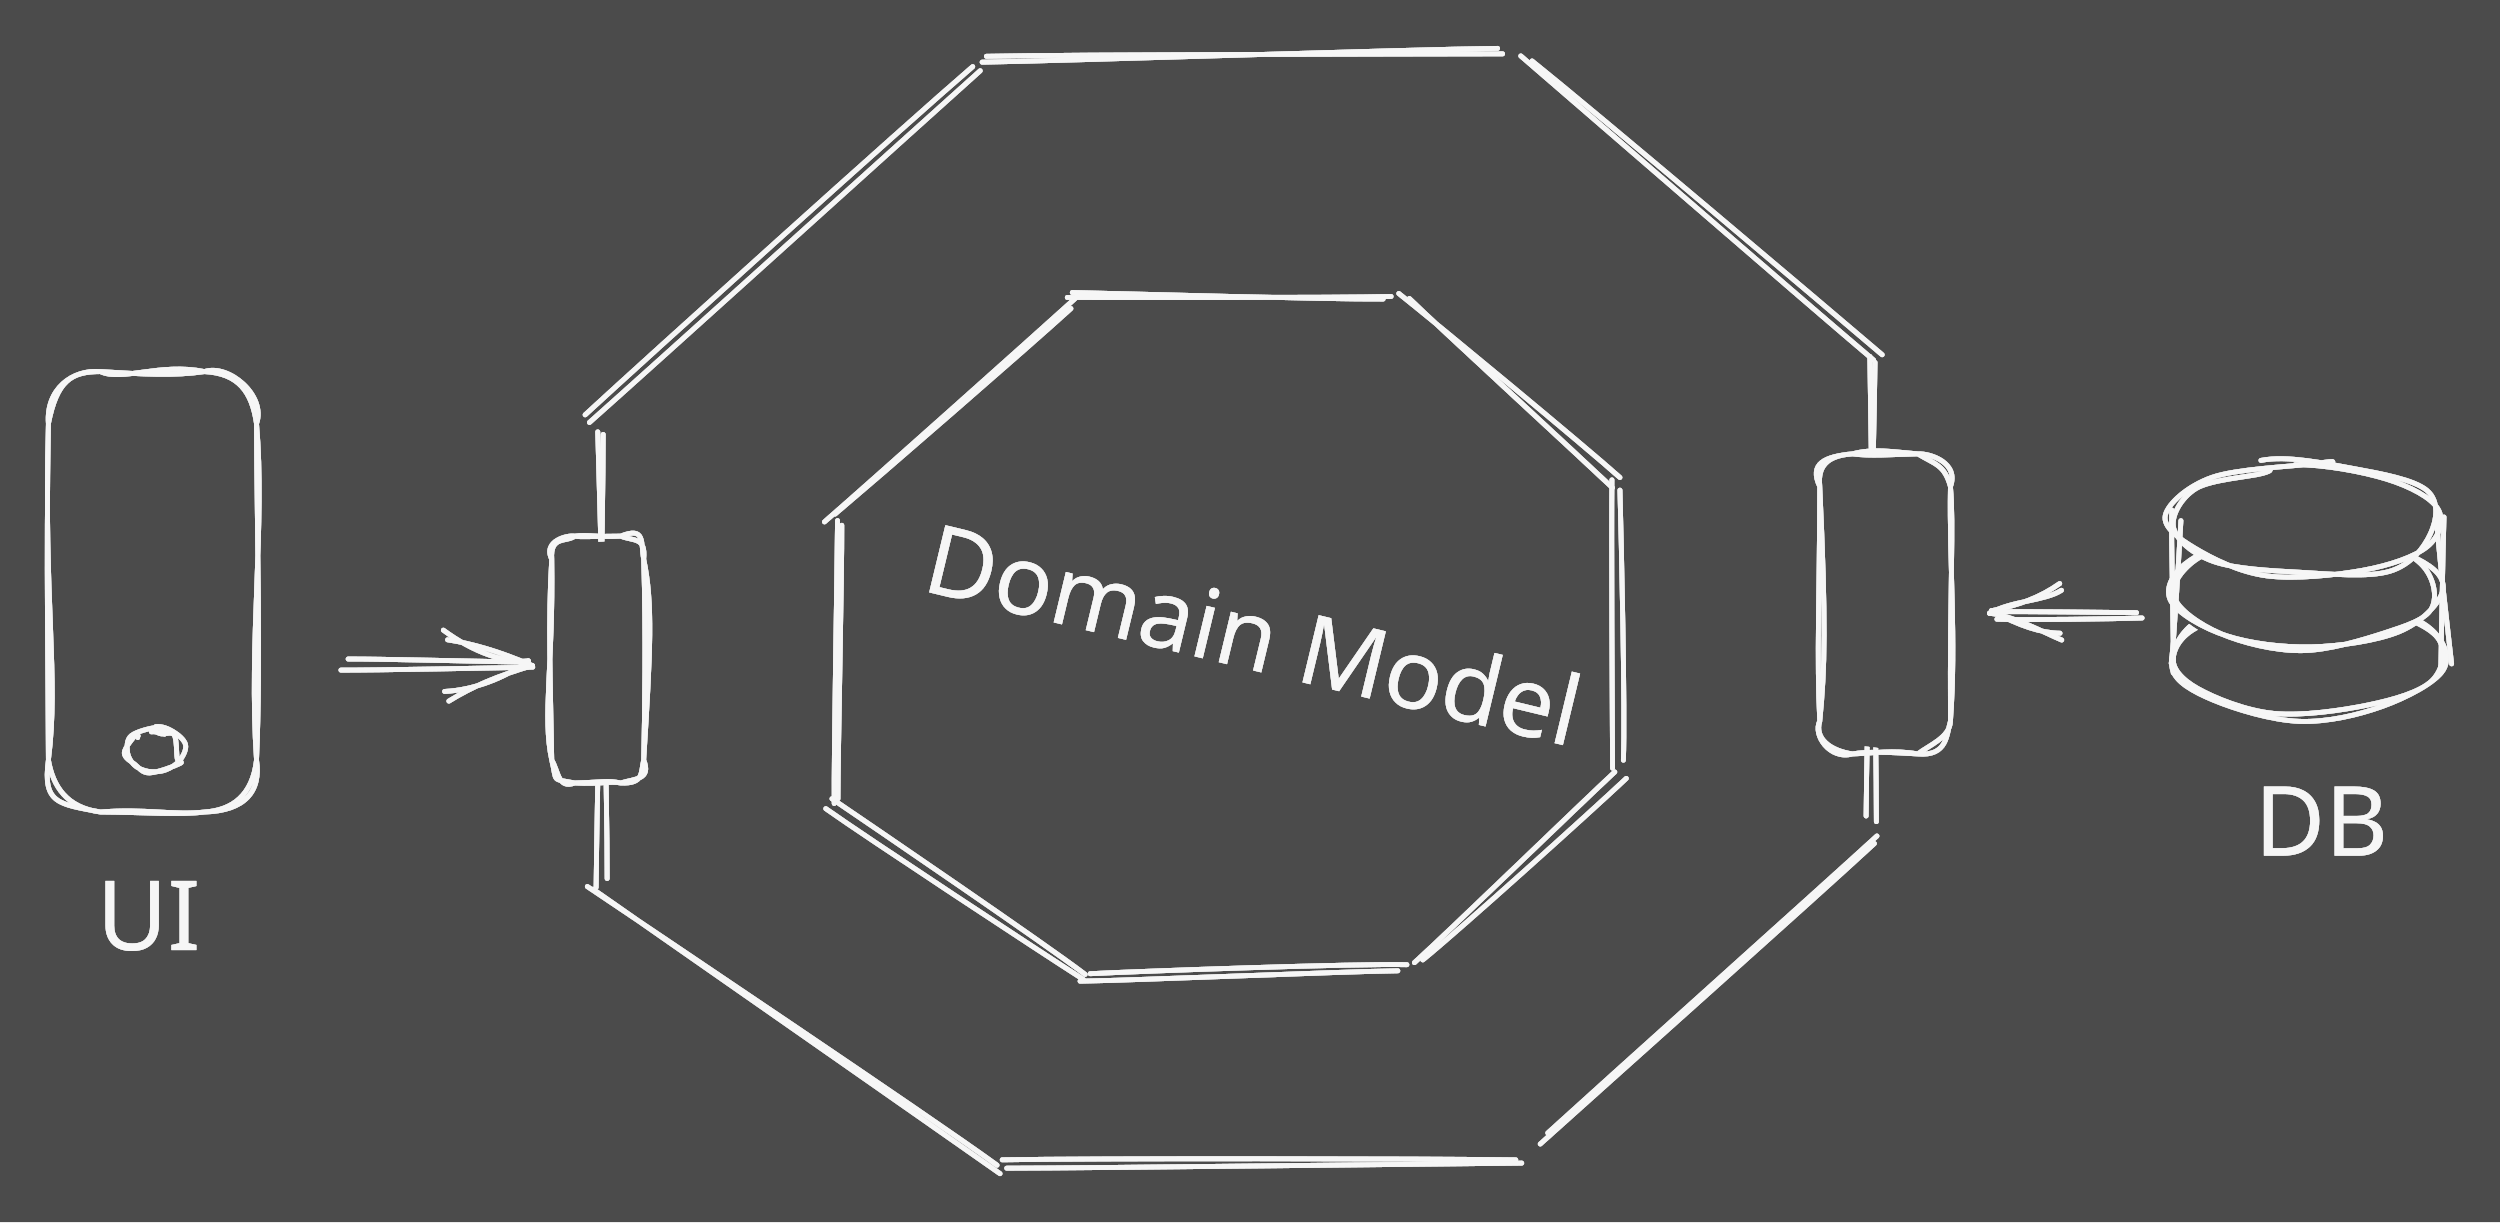
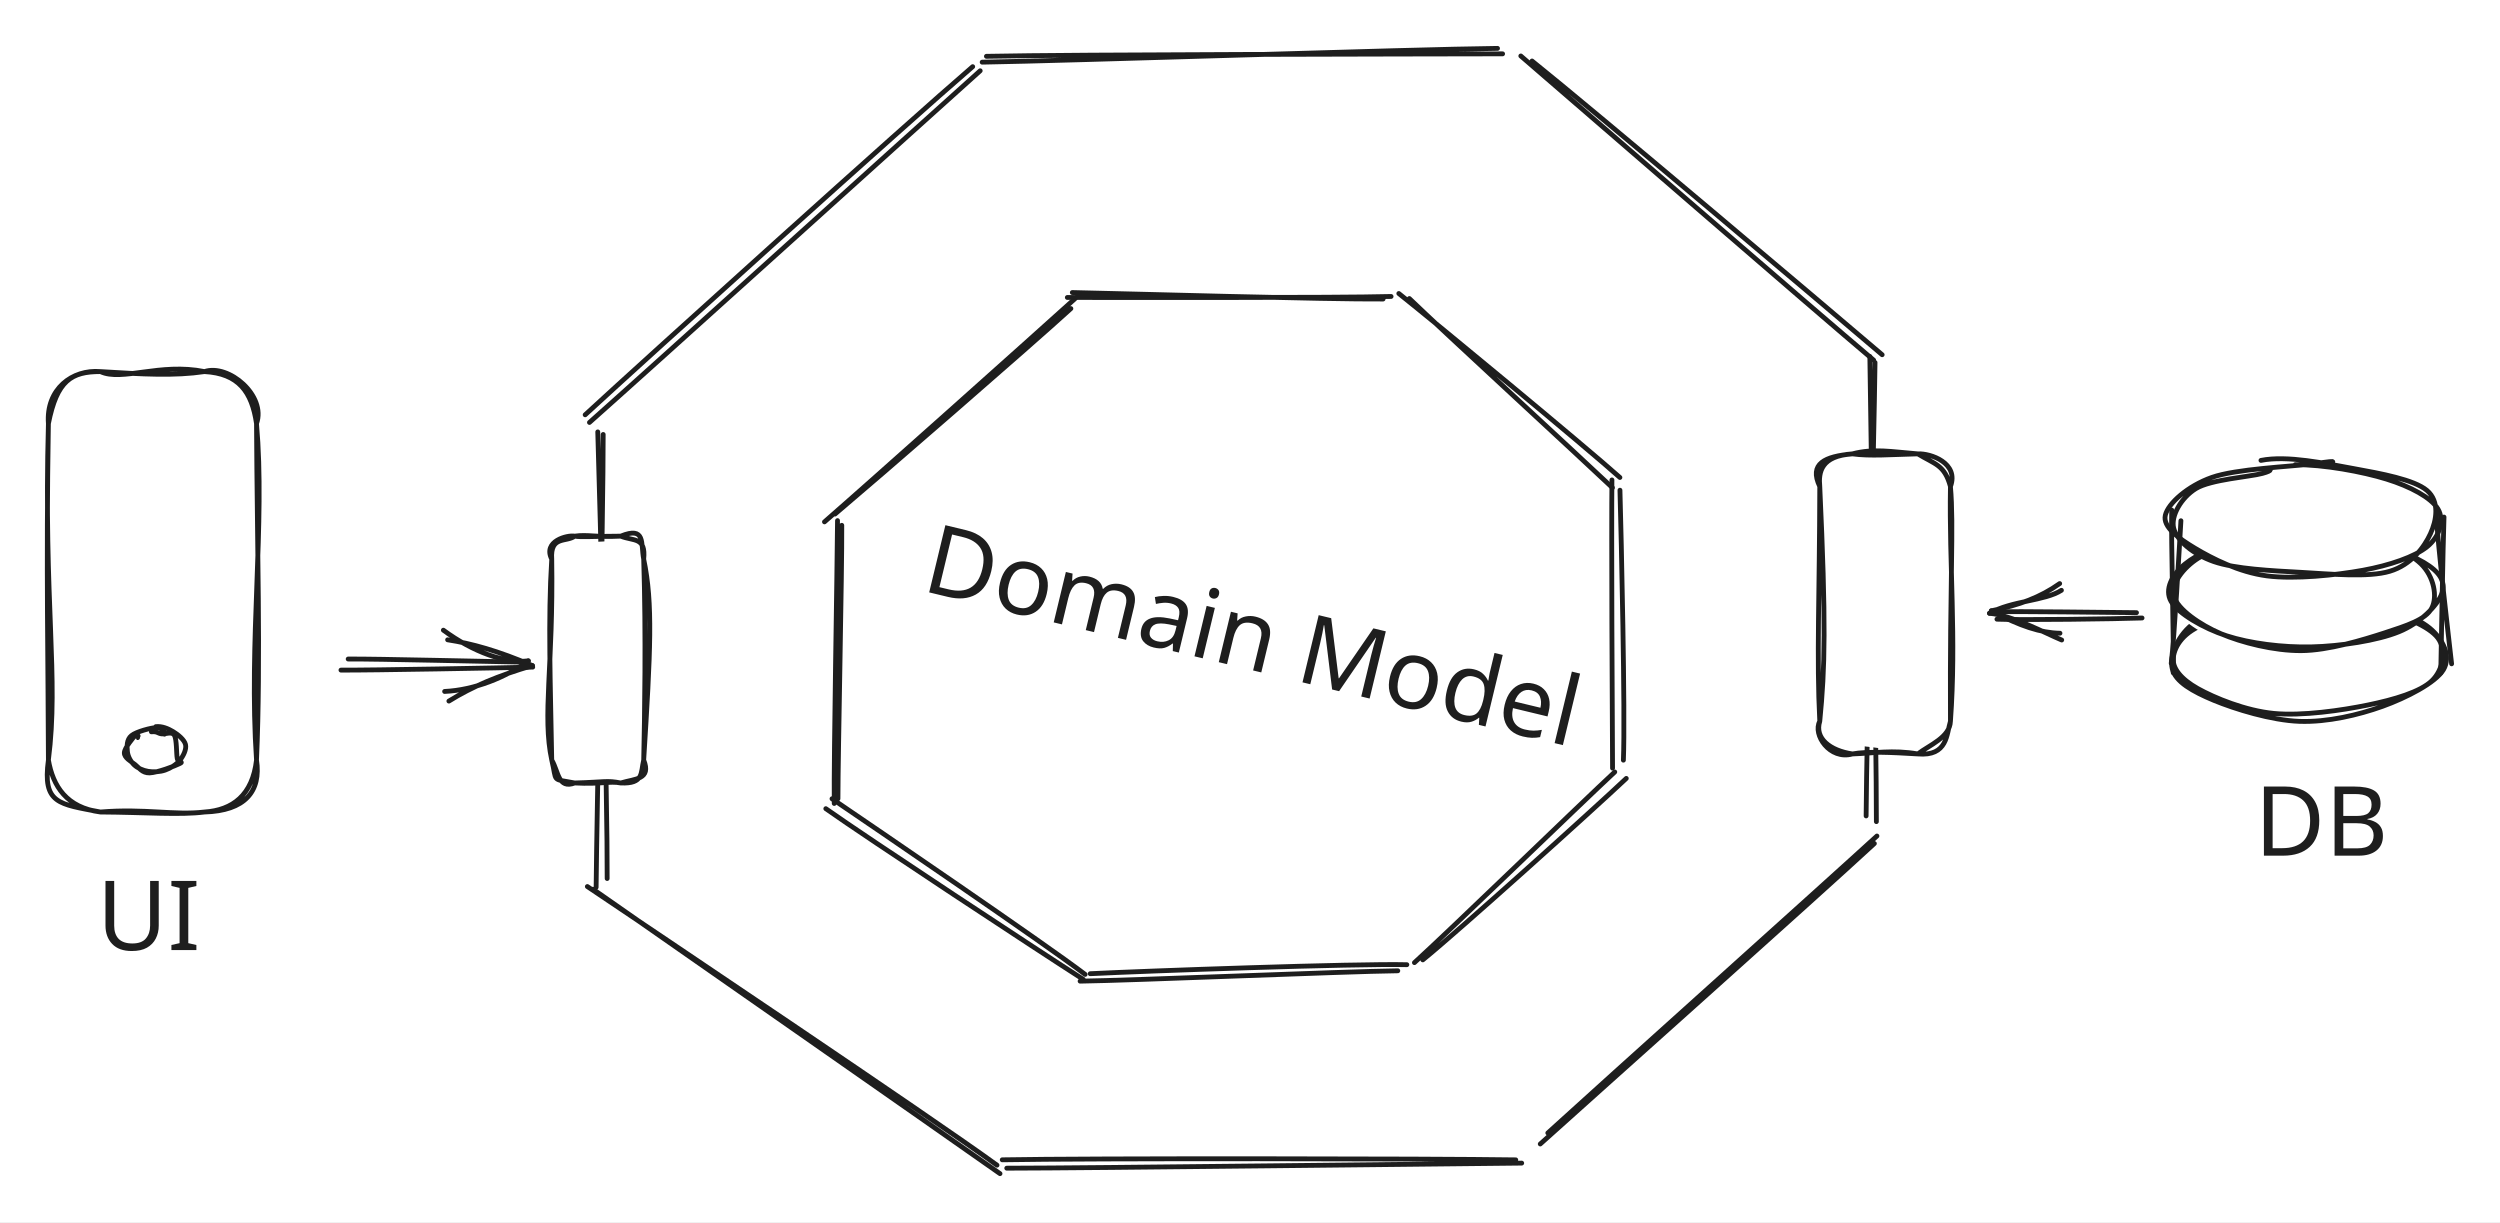
- <svg xmlns="http://www.w3.org/2000/svg" version="1.1" viewBox="0 0 516.549 252.497" width="1033.098" height="504.993" filter="invert(93%) hue-rotate(180deg)">
+ <svg xmlns="http://www.w3.org/2000/svg" version="1.1" viewBox="0 0 516.549 252.497" width="1033.098" height="504.993">
  <defs>
    <style class="style-fonts">
      @font-face {
        font-family: "Virgil";
        src: url("https://excalidraw.com/Virgil.woff2");
      }
      @font-face {
        font-family: "Cascadia";
        src: url("https://excalidraw.com/Cascadia.woff2");
      }
    </style>
  </defs>
  <rect x="0" y="0" width="516.549" height="252.497" fill="#ffffff" />
  <g stroke-linecap="round">
    <g transform="translate(124 88.77844) rotate(0 0.3136501 47.51326)">
      <path d="M0.63 0.99 C0.66 16.9, -0.69 78.98, -0.83 94.56 M-0.49 0.46 C0 16.09, 1.54 77.41, 1.45 92.74" stroke="#1e1e1e" stroke-width="1" fill="none" />
    </g>
  </g>
  <mask />
  <g stroke-linecap="round">
    <g transform="translate(122 182.7784) rotate(0 41.99053 30.05883)">
      <path d="M0.53 0.95 C14.78 10.87, 70.81 50, 84.62 59.72 M-0.64 0.4 C13.57 9.97, 70.17 47.92, 84 57.97" stroke="#1e1e1e" stroke-width="1" fill="none" />
    </g>
  </g>
  <mask />
  <g stroke-linecap="round">
    <g transform="translate(202.6863 14.26518) rotate(0 -40.97016 36.26404)">
      <path d="M-0.16 0.36 C-13.7 12.48, -67.28 60.94, -80.89 73.02 M-1.71 -0.49 C-15.42 11.29, -68.85 59.52, -81.78 71.44" stroke="#1e1e1e" stroke-width="1" fill="none" />
    </g>
  </g>
  <mask />
  <g stroke-linecap="round">
    <g transform="translate(309.6863 11.26518) rotate(0 -52.98497 0.157149)">
      <path d="M0.78 -0.14 C-16.79 -0.1, -88.01 -0.02, -105.87 0.37 M-0.27 -1.27 C-17.95 -1.08, -88.9 1.29, -106.75 1.58" stroke="#1e1e1e" stroke-width="1" fill="none" />
    </g>
  </g>
  <mask />
  <g stroke-linecap="round">
    <g transform="translate(387.9702 74.51441) rotate(0 -36.41107 -31.53168)">
      <path d="M-0.84 -0.11 C-13.2 -10.52, -61.77 -52.65, -73.74 -62.95 M0.92 -1.22 C-11.09 -11.46, -59.06 -52.02, -71.42 -61.91" stroke="#1e1e1e" stroke-width="1" fill="none" />
    </g>
  </g>
  <mask />
  <g stroke-linecap="round">
    <g transform="translate(386.6863 75.26518) rotate(0 -0.05078529 46.44776)">
      <path d="M0.73 -0.37 C0.55 15.06, -1.02 77.58, -1.11 93.32 M-0.34 -1.61 C-0.17 13.9, 1.04 78.33, 1.01 94.5" stroke="#1e1e1e" stroke-width="1" fill="none" />
    </g>
  </g>
  <mask />
  <g stroke-linecap="round">
    <g transform="translate(320.0095 234.7196) rotate(0 33.01844 -30.16737)">
      <path d="M-0.2 -0.63 C11.18 -11.02, 56.73 -51.84, 67.8 -61.98 M-1.76 1.65 C9.57 -8.56, 55.53 -49.56, 67.27 -60.43" stroke="#1e1e1e" stroke-width="1" fill="none" />
    </g>
  </g>
  <mask />
  <g stroke-linecap="round">
    <g transform="translate(313.985 239.6213) rotate(0 -53.23106 0.7734098)">
      <path d="M0.43 0.7 C-17.15 0.85, -88.29 1.73, -105.97 1.75 M-0.8 0.03 C-18.49 -0.24, -89.34 -0.31, -106.9 0.02" stroke="#1e1e1e" stroke-width="1" fill="none" />
    </g>
  </g>
  <mask />
  <g stroke-linecap="round">
    <g transform="translate(172.8077 108.3916) rotate(0 0.3365599 28.40292)">
      <path d="M1.12 0.15 C1.18 9.74, 0.34 47.22, 0.33 56.64 M0.24 -0.82 C0.18 8.97, -0.54 47.9, -0.44 57.62" stroke="#1e1e1e" stroke-width="1" fill="none" />
    </g>
  </g>
  <mask />
  <g stroke-linecap="round">
    <g transform="translate(171.5799 166.0996) rotate(0 25.83912 17.59436)">
      <path d="M0.33 -1.06 C8.92 4.78, 44.26 28.86, 52.63 35.23 M-0.95 0.99 C7.47 6.95, 43.26 30.52, 52.23 36.25" stroke="#1e1e1e" stroke-width="1" fill="none" />
    </g>
  </g>
  <mask />
  <g stroke-linecap="round">
    <g transform="translate(221.1145 62.64673) rotate(0 -24.85144 22.09679)">
      <path d="M1.06 -0.99 C-7.46 6.72, -42.27 37.81, -50.76 45.18 M0.15 1.11 C-8.03 8.59, -40.11 36.42, -48.59 43.57" stroke="#1e1e1e" stroke-width="1" fill="none" />
    </g>
  </g>
  <mask />
  <g stroke-linecap="round">
    <g transform="translate(286.8034 60.80499) rotate(0 -32.8248 0.3123004)">
      <path d="M-1.03 0.98 C-12.08 1.08, -54.4 -0.14, -65.24 -0.36 M0.62 0.45 C-10.69 0.76, -55.55 0.65, -66.27 0.66" stroke="#1e1e1e" stroke-width="1" fill="none" />
    </g>
  </g>
  <mask />
  <g stroke-linecap="round">
    <g transform="translate(334.8631 99.63466) rotate(0 -23.00063 -18.93372)">
      <path d="M-0.16 -0.98 C-7.63 -7.64, -38.25 -32.97, -45.84 -38.99 M-1.71 1.13 C-8.72 -5.5, -36.73 -31.26, -43.66 -37.95" stroke="#1e1e1e" stroke-width="1" fill="none" />
    </g>
  </g>
  <mask />
  <g stroke-linecap="round">
    <g transform="translate(334.0749 100.0956) rotate(0 0.1970535 28.84319)">
      <path d="M-1.02 -0.93 C-1.14 9, -0.96 48.91, -0.89 58.62 M0.64 1.19 C0.91 10.88, 1.75 47.44, 1.35 56.97" stroke="#1e1e1e" stroke-width="1" fill="none" />
    </g>
  </g>
  <mask />
  <g stroke-linecap="round">
    <g transform="translate(293.1409 197.9871) rotate(0 20.99477 -18.7824)">
      <path d="M-0.89 0.91 C6.03 -5.35, 33.7 -32.17, 40.5 -38.48 M0.84 0.34 C8.25 -5.66, 35.99 -30.65, 42.88 -37.15" stroke="#1e1e1e" stroke-width="1" fill="none" />
    </g>
  </g>
  <mask />
  <g stroke-linecap="round">
    <g transform="translate(289.4424 200.9963) rotate(0 -32.51442 0.01446119)">
      <path d="M-0.63 -0.41 C-11.53 -0.28, -55.49 1.58, -66.27 1.73 M1.24 -1.67 C-9.23 -1.93, -52.95 -0.37, -64.18 0.19" stroke="#1e1e1e" stroke-width="1" fill="none" />
    </g>
  </g>
  <mask />
  <g transform="translate(189 121.7784) rotate(13.55129 65.16666 12.5)">
    <text x="0" y="0" font-family="Virgil, Segoe UI Emoji" font-size="20px" fill="#1e1e1e" text-anchor="start" style="white-space: pre;" direction="ltr" dominant-baseline="text-before-edge">Domain Model</text>
  </g>
  <g stroke-linecap="round" transform="translate(448.65 124.3784) rotate(0 27.95 11.7)">
    <path d="M36.71 1.2 C42.53 1.8, 49.44 4.23, 52.63 6.27 C55.82 8.32, 56.89 11.22, 55.83 13.46 C54.78 15.71, 50.88 18.12, 46.3 19.74 C41.72 21.36, 34.14 22.86, 28.36 23.19 C22.57 23.52, 16.34 23.11, 11.59 21.71 C6.83 20.32, 1.08 17.4, -0.18 14.8 C-1.44 12.2, 1.17 8.4, 4.04 6.12 C6.9 3.84, 11.01 1.97, 17 1.12 C23 0.27, 35.6 0.79, 40.03 1.03 C44.46 1.27, 43.72 2.29, 43.56 2.56 M34.27 0.18 C39.68 0.62, 45.54 1.9, 49.17 3.79 C52.8 5.68, 56.39 9.01, 56.06 11.55 C55.73 14.09, 51.2 17.16, 47.2 19.04 C43.2 20.93, 37.7 22.62, 32.04 22.85 C26.38 23.08, 18.15 21.71, 13.23 20.44 C8.32 19.16, 4.17 17.71, 2.55 15.23 C0.93 12.75, 1.17 7.68, 3.52 5.54 C5.86 3.41, 11.33 3.48, 16.63 2.44 C21.93 1.4, 32.33 -0.4, 35.32 -0.69 C38.32 -0.99, 34.65 0.47, 34.6 0.66" stroke="none" stroke-width="0" fill="#ffffff" />
    <path d="M25.67 0.22 C31.2 -0.41, 38.04 0.42, 42.94 1.63 C47.84 2.83, 53.25 5.01, 55.06 7.45 C56.87 9.89, 56.22 13.98, 53.81 16.29 C51.4 18.6, 46.05 20.17, 40.61 21.29 C35.17 22.41, 27.02 23.59, 21.16 23.03 C15.3 22.46, 8.9 19.82, 5.44 17.88 C1.98 15.93, 0.08 13.63, 0.41 11.37 C0.74 9.11, 2.38 6.17, 7.41 4.34 C12.45 2.52, 25.5 1.05, 30.64 0.4 C35.78 -0.25, 38.27 0.39, 38.25 0.42 M38.81 -0.18 C44.21 0.66, 50.43 3, 53.33 5.36 C56.23 7.73, 57.83 11.29, 56.21 14 C54.59 16.7, 48.56 19.79, 43.61 21.57 C38.65 23.35, 32.27 24.87, 26.46 24.67 C20.66 24.46, 13.14 22.13, 8.76 20.32 C4.38 18.5, 0.81 16.49, 0.18 13.79 C-0.46 11.1, 1.34 6.63, 4.96 4.17 C8.58 1.71, 15.89 -0.63, 21.89 -0.97 C27.9 -1.31, 37.82 1.6, 41.01 2.12 C44.2 2.65, 41.44 2.35, 41.02 2.18" stroke="#1e1e1e" stroke-width="1" fill="none" />
  </g>
  <g stroke-linecap="round" transform="translate(448.65 110.0784) rotate(0 27.95 11.7)">
    <path d="M18.82 -0.05 C24.27 -1.06, 32.4 -0.33, 38.04 0.8 C43.68 1.94, 49.64 4.58, 52.68 6.75 C55.72 8.93, 57.36 11.6, 56.28 13.85 C55.21 16.1, 51.01 18.75, 46.21 20.25 C41.42 21.75, 33.55 22.61, 27.5 22.83 C21.46 23.04, 14.31 23.19, 9.94 21.56 C5.56 19.93, 2.19 15.51, 1.25 13.03 C0.32 10.55, 0.77 8.91, 4.31 6.69 C7.84 4.48, 18.63 0.79, 22.47 -0.25 C26.31 -1.3, 27.27 -0.01, 27.36 0.41 M36.17 0.23 C41.47 0.54, 46.69 2.79, 49.93 4.66 C53.17 6.53, 56.18 8.84, 55.61 11.45 C55.04 14.05, 50.91 18.44, 46.5 20.28 C42.09 22.12, 35.09 22.15, 29.16 22.5 C23.24 22.85, 15.72 23.53, 10.93 22.37 C6.13 21.21, 1.93 17.89, 0.4 15.52 C-1.12 13.14, -0.95 10.35, 1.76 8.12 C4.47 5.89, 11.3 3.28, 16.67 2.16 C22.05 1.04, 30.72 1.52, 34.03 1.37 C37.34 1.23, 36.6 1.25, 36.54 1.28" stroke="none" stroke-width="0" fill="#ffffff" />
    <path d="M35.49 0.58 C41.22 1.09, 48.74 4.12, 52.14 6.12 C55.54 8.12, 56.74 10.17, 55.88 12.56 C55.03 14.95, 51.51 18.63, 47.01 20.46 C42.52 22.3, 34.86 23.45, 28.93 23.58 C22.99 23.72, 16.24 22.86, 11.41 21.29 C6.58 19.73, 1.38 16.66, -0.06 14.19 C-1.49 11.72, 0.15 8.61, 2.8 6.47 C5.45 4.33, 9.71 2.31, 15.84 1.36 C21.98 0.41, 35.08 0.82, 39.6 0.77 C44.11 0.71, 43.13 0.76, 42.94 1.03 M21.05 -0.05 C26.33 -0.89, 32.5 -1.13, 37.59 -0.05 C42.67 1.02, 48.85 3.81, 51.55 6.41 C54.25 9.02, 55.04 13.2, 53.79 15.58 C52.55 17.96, 48.56 19.21, 44.07 20.68 C39.57 22.14, 32.45 24.33, 26.82 24.36 C21.18 24.39, 14.61 22.72, 10.23 20.86 C5.86 19, 1.34 15.82, 0.56 13.22 C-0.21 10.61, 2.51 7.16, 5.57 5.24 C8.63 3.32, 16.76 2.22, 18.92 1.67 C21.08 1.13, 18.09 1.73, 18.53 1.97" stroke="#1e1e1e" stroke-width="1" fill="none" />
  </g>
  <g stroke-linecap="round" transform="translate(448 95.77844) rotate(0 27.95 11.7)">
    <path d="M30.01 -0.25 C35.71 -0.18, 43.83 1.59, 48.01 3.5 C52.18 5.42, 54.55 8.77, 55.03 11.25 C55.52 13.72, 54.19 16.53, 50.92 18.35 C47.65 20.17, 41.21 21.46, 35.39 22.16 C29.57 22.86, 21.59 23.62, 15.99 22.56 C10.4 21.51, 4.42 18.03, 1.82 15.83 C-0.78 13.63, -1.3 11.79, 0.39 9.35 C2.08 6.9, 6.76 2.85, 11.95 1.17 C17.13 -0.51, 27.95 -0.45, 31.51 -0.72 C35.08 -1, 33.18 -0.73, 33.36 -0.48 M25.95 0.67 C31.57 0.09, 38.63 0.72, 43.6 1.98 C48.58 3.24, 54.25 5.63, 55.79 8.21 C57.33 10.79, 55.59 14.94, 52.83 17.46 C50.06 19.99, 44.23 22.19, 39.19 23.37 C34.15 24.56, 28.05 25.36, 22.59 24.57 C17.13 23.78, 10.38 21.06, 6.44 18.63 C2.5 16.2, -1.3 12.31, -1.03 9.98 C-0.75 7.65, 4.02 6.1, 8.1 4.63 C12.18 3.17, 20.66 1.74, 23.46 1.17 C26.26 0.61, 24.4 1.05, 24.9 1.25" stroke="none" stroke-width="0" fill="#ffffff" />
    <path d="M26.23 0.24 C32.03 0.18, 40.2 1.69, 45.11 3.22 C50.03 4.74, 54.32 7.05, 55.72 9.37 C57.12 11.7, 56.11 15.05, 53.52 17.16 C50.94 19.27, 45.74 21.04, 40.22 22.05 C34.69 23.06, 26.15 23.96, 20.38 23.21 C14.61 22.45, 9.09 19.62, 5.59 17.53 C2.1 15.44, -1.17 13.11, -0.6 10.67 C-0.02 8.22, 4.03 4.62, 9.03 2.86 C14.03 1.1, 25.26 0.63, 29.42 0.1 C33.59 -0.42, 34.09 -0.54, 34 -0.31 M19.16 -0.65 C24.6 -1.74, 32.54 -0.01, 38.26 1.03 C43.98 2.07, 50.81 3.32, 53.46 5.56 C56.11 7.81, 55.46 11.73, 54.17 14.51 C52.89 17.29, 50.22 20.93, 45.77 22.26 C41.32 23.59, 33.52 22.82, 27.46 22.48 C21.41 22.15, 13.82 21.78, 9.43 20.26 C5.04 18.73, 1.74 15.85, 1.12 13.34 C0.51 10.82, 2.67 7.05, 5.72 5.17 C8.78 3.29, 16.93 2.74, 19.45 2.04 C21.98 1.35, 20.84 1.15, 20.85 1.02" stroke="#1e1e1e" stroke-width="1" fill="none" />
  </g>
  <g stroke-linecap="round">
    <g transform="translate(449.3 106.1784) rotate(0 0.316917 16.02254)">
      <path d="M-0.58 -0.79 C-0.75 4.79, -0.1 27.46, -0.27 32.83 M1.32 1.42 C1.01 6.67, -0.04 25.75, -0.68 30.88" stroke="#1e1e1e" stroke-width="1" fill="none" />
    </g>
  </g>
  <mask />
  <g stroke-linecap="round">
    <g transform="translate(505.2 106.1784) rotate(0 -0.2265721 16.42501)">
      <path d="M-0.22 0.66 C-0.43 6.31, -0.8 27.78, -0.89 32.89 M-1.8 -0.04 C-1.66 5.32, 0.76 25.62, 1.35 30.98" stroke="#1e1e1e" stroke-width="1" fill="none" />
    </g>
  </g>
  <mask />
  <g transform="translate(465.8333 161.2784) rotate(0 15.06667 12.5)">
    <text x="0" y="0" font-family="Virgil, Segoe UI Emoji" font-size="20px" fill="#1e1e1e" text-anchor="start" style="white-space: pre;" direction="ltr" dominant-baseline="text-before-edge">DB</text>
  </g>
  <g stroke-linecap="round" transform="translate(10 76.77844) rotate(0 21.5 45.5)">
    <path d="M12.08 -1.07 L35.31 0.9 L42.16 4.16 L41.05 81.87 L41.42 85.04 L37.57 91.74 L7.66 88.63 L0.8 83.45 L-0.96 9.83 L2.47 3.34 L10.88 1.64" stroke="none" stroke-width="0" fill="#ffffff" />
    <path d="M10.75 0 M10.75 0 C15.17 2.09, 23.07 -1.87, 32.25 0 M10.75 0 C19.56 0.55, 26.07 0.92, 32.25 0 M32.25 0 C39.25 0.39, 42.04 4.12, 43 10.75 M32.25 0 C37.24 -1.67, 45.07 4.96, 43 10.75 M43 10.75 C44.83 31.35, 41.35 55.82, 43 80.25 M43 10.75 C43.1 34.89, 43.91 59.57, 43 80.25 M43 80.25 C44 86.73, 40.62 90.77, 32.25 91 M43 80.25 C42.18 87.53, 38.04 90.62, 32.25 91 M32.25 91 C25.98 91.73, 19.99 90.24, 10.75 91 M32.25 91 C27.2 91.65, 20.1 91.06, 10.75 91 M10.75 91 C2.11 89.33, -1.23 89.33, 0 80.25 M10.75 91 C3.78 90.11, 0.93 85.69, 0 80.25 M0 80.25 C2.2 63.09, -1.01 48.22, 0 10.75 M0 80.25 C-0.03 61.72, -0.5 40.5, 0 10.75 M0 10.75 C1.77 1.8, 4.77 0, 10.75 0 M0 10.75 C-0.54 3.59, 4.95 -0.51, 10.75 0" stroke="#1e1e1e" stroke-width="1" fill="none" />
  </g>
  <g stroke-linecap="round" transform="translate(26 150.7784) rotate(0 6 4.5)">
    <path d="M5.8 0.08 C6.71 0, 7.36 0.09, 8.36 0.77 C9.37 1.45, 11.28 3.18, 11.84 4.16 C12.39 5.14, 12.23 5.75, 11.69 6.64 C11.14 7.52, 9.66 9.14, 8.55 9.47 C7.45 9.8, 6.14 9.14, 5.05 8.6 C3.97 8.06, 2.79 6.99, 2.06 6.24 C1.33 5.49, 0.63 4.78, 0.68 4.1 C0.72 3.41, 1.33 2.65, 2.33 2.13 C3.33 1.6, 5.88 1.31, 6.67 0.97 C7.45 0.62, 6.96 0.23, 7.05 0.06 M5.65 1.2 C6.62 1.22, 7.51 0.18, 8.37 0.6 C9.23 1.02, 10.18 3, 10.81 3.72 C11.44 4.44, 12.38 4.3, 12.14 4.92 C11.91 5.54, 10.56 7.03, 9.42 7.46 C8.28 7.88, 6.85 7.41, 5.31 7.47 C3.77 7.52, 1.24 8.3, 0.17 7.79 C-0.9 7.29, -1.55 5.32, -1.12 4.44 C-0.69 3.56, 1.76 3.44, 2.76 2.53 C3.77 1.63, 4.34 -0.71, 4.9 -0.98 C5.47 -1.25, 6.28 0.44, 6.14 0.93" stroke="none" stroke-width="0" fill="#ffffff" />
    <path d="M6.2 -0.64 C7.46 -0.77, 8.72 -0.24, 9.74 0.37 C10.76 0.98, 12.09 2.06, 12.33 3.05 C12.57 4.03, 11.88 5.41, 11.18 6.29 C10.48 7.17, 9.25 7.95, 8.15 8.33 C7.06 8.72, 5.7 8.78, 4.62 8.6 C3.55 8.42, 2.44 7.94, 1.72 7.26 C1 6.57, 0.41 5.49, 0.32 4.49 C0.22 3.48, 0.14 2.03, 1.16 1.21 C2.17 0.38, 5.26 -0.42, 6.4 -0.46 C7.54 -0.51, 8.07 0.74, 7.98 0.92 M5.28 0.43 C6.5 0.3, 6.57 0.74, 7.36 0.85 C8.15 0.97, 9.47 0.27, 10.01 1.12 C10.55 1.97, 10.43 4.96, 10.62 5.94 C10.81 6.92, 12.09 6.5, 11.14 6.99 C10.18 7.49, 6.44 8.88, 4.9 8.92 C3.37 8.95, 2.79 7.9, 1.92 7.21 C1.05 6.52, -0.33 5.8, -0.31 4.77 C-0.29 3.74, 1.6 1.55, 2.05 1.03 C2.51 0.51, 2.35 1.59, 2.43 1.63 C2.51 1.67, 2.27 1.48, 2.54 1.27" stroke="#1e1e1e" stroke-width="1" fill="none" />
  </g>
  <g transform="translate(20 180.7784) rotate(0 12.58333 12.5)">
    <text x="0" y="0" font-family="Virgil, Segoe UI Emoji" font-size="20px" fill="#1e1e1e" text-anchor="start" style="white-space: pre;" direction="ltr" dominant-baseline="text-before-edge">UI</text>
  </g>
  <g stroke-linecap="round" transform="translate(114 110.7784) rotate(0 9.5 25.5)">
    <path d="M5.47 1.37 L15.76 0.84 L20.25 1.97 L19.8 45.81 L18.31 49.07 L1.39 52.7 L-0.49 48.67 L-0.03 5.81 L0.76 1.06 L5.18 -1.19" stroke="none" stroke-width="0" fill="#ffffff" />
    <path d="M4.75 0 M4.75 0 C6.05 0.24, 8.34 0.03, 14.25 0 M4.75 0 C7.39 -0.39, 9.19 0.27, 14.25 0 M14.25 0 C16.97 1.09, 19.46 0.12, 19 4.75 M14.25 0 C19.47 -2.1, 18.36 1.44, 19 4.75 M19 4.75 C20.93 13.96, 20.41 23.59, 19 46.25 M19 4.75 C19.49 20.34, 19.19 37.56, 19 46.25 M19 46.25 C18.36 48.94, 19.06 51.21, 14.25 51 M19 46.25 C20.62 50.32, 17.25 50.1, 14.25 51 M14.25 51 C11.35 50.43, 11.1 50.83, 4.75 51 M14.25 51 C12.01 50.56, 10.2 51.29, 4.75 51 M4.75 51 C1.3 52.3, 1.43 48.68, 0 46.25 M4.75 51 C-0.2 50.05, 1.15 50.99, 0 46.25 M0 46.25 C-1.99 37.04, 0.35 27.01, 0 4.75 M0 46.25 C-0.26 30.62, -0.79 17.26, 0 4.75 M0 4.75 C-0.34 -0.15, 3.02 1.32, 4.75 0 M0 4.75 C-1.88 1.02, 3.22 -0.27, 4.75 0" stroke="#1e1e1e" stroke-width="1" fill="none" />
  </g>
  <g stroke-linecap="round" transform="translate(376 93.77844) rotate(0 13.5 31)">
    <path d="M5.59 0.71 L22.86 -1.31 L28.02 5.12 L25.36 54.76 L28 57.97 L23.4 62.16 L4.36 59.84 L-1.09 59.34 L1.74 6.62 L1.37 3.37 L7.72 0.57" stroke="none" stroke-width="0" fill="#ffffff" />
    <path d="M6.75 0 M6.75 0 C11.16 -1.16, 14.78 -0.44, 20.25 0 M6.75 0 C10.39 0.5, 14.67 0.14, 20.25 0 M20.25 0 C22.86 -0.15, 28.82 1.88, 27 6.75 M20.25 0 C23.82 2.17, 25.77 2.24, 27 6.75 M27 6.75 C27.73 15.1, 26.86 25.68, 27 55.25 M27 6.75 C26.72 23.03, 28.25 38.13, 27 55.25 M27 55.25 C26.19 57.87, 26.46 62.55, 20.25 62 M27 55.25 C26.88 58.58, 22.69 60.15, 20.25 62 M20.25 62 C15.08 61.1, 11.2 61.86, 6.75 62 M20.25 62 C14.73 61.66, 9.71 61.45, 6.75 62 M6.75 62 C2.12 61.32, -1.1 58.78, 0 55.25 M6.75 62 C2.07 63.33, -1.52 58.02, 0 55.25 M0 55.25 C1.09 44.29, 1.3 35.03, 0 6.75 M0 55.25 C-0.67 42.22, -0.04 29.18, 0 6.75 M0 6.75 C-0.29 3.72, 0.29 0.41, 6.75 0 M0 6.75 C-2.27 1.98, 1.03 0.53, 6.75 0" stroke="#1e1e1e" stroke-width="1" fill="none" />
  </g>
  <g stroke-linecap="round">
    <g transform="translate(72 136.7784) rotate(0 18.25769 0.5346024)">
      <path d="M-0.06 -0.61 C5.75 -0.66, 29.68 -0.07, 35.92 0.03 M-1.55 1.68 C4.53 1.72, 31.67 1.22, 38.07 1.06" stroke="#1e1e1e" stroke-width="1" fill="none" />
    </g>
    <g transform="translate(72 136.7784) rotate(0 18.25769 0.5346024)">
      <path d="M19.87 6.09 C25.96 5.8, 32.52 3.21, 37.16 -0.23 M20.75 8.08 C25.57 5.07, 31 2.8, 38.01 0.75" stroke="#1e1e1e" stroke-width="1" fill="none" />
    </g>
    <g transform="translate(72 136.7784) rotate(0 18.25769 0.5346024)">
      <path d="M19.61 -6.57 C25.83 -1.97, 32.5 0.32, 37.16 -0.23 M20.49 -4.58 C25.37 -3.83, 30.88 -2.33, 38.01 0.75" stroke="#1e1e1e" stroke-width="1" fill="none" />
    </g>
  </g>
  <mask />
  <g stroke-linecap="round">
    <g transform="translate(442 127.7784) rotate(0 -14.71877 -0.5841411)">
      <path d="M0.59 -0.09 C-4.42 0.1, -24.44 0.37, -29.39 0.16 M-0.56 -1.19 C-5.73 -1.21, -25.21 -1.52, -30.02 -1.35" stroke="#1e1e1e" stroke-width="1" fill="none" />
    </g>
    <g transform="translate(442 127.7784) rotate(0 -14.71877 -0.5841411)">
      <path d="M-16.07 -5.81 C-19.51 -3.58, -26.34 -3.69, -30.93 -1.06 M-16.43 -7.2 C-20.46 -4.34, -24.71 -2.78, -30.56 -1.57" stroke="#1e1e1e" stroke-width="1" fill="none" />
    </g>
    <g transform="translate(442 127.7784) rotate(0 -14.71877 -0.5841411)">
      <path d="M-16.01 4.46 C-19.39 3.06, -26.24 -0.66, -30.93 -1.06 M-16.37 3.06 C-20.31 2.99, -24.59 1.62, -30.56 -1.57" stroke="#1e1e1e" stroke-width="1" fill="none" />
    </g>
  </g>
  <mask />
</svg>
